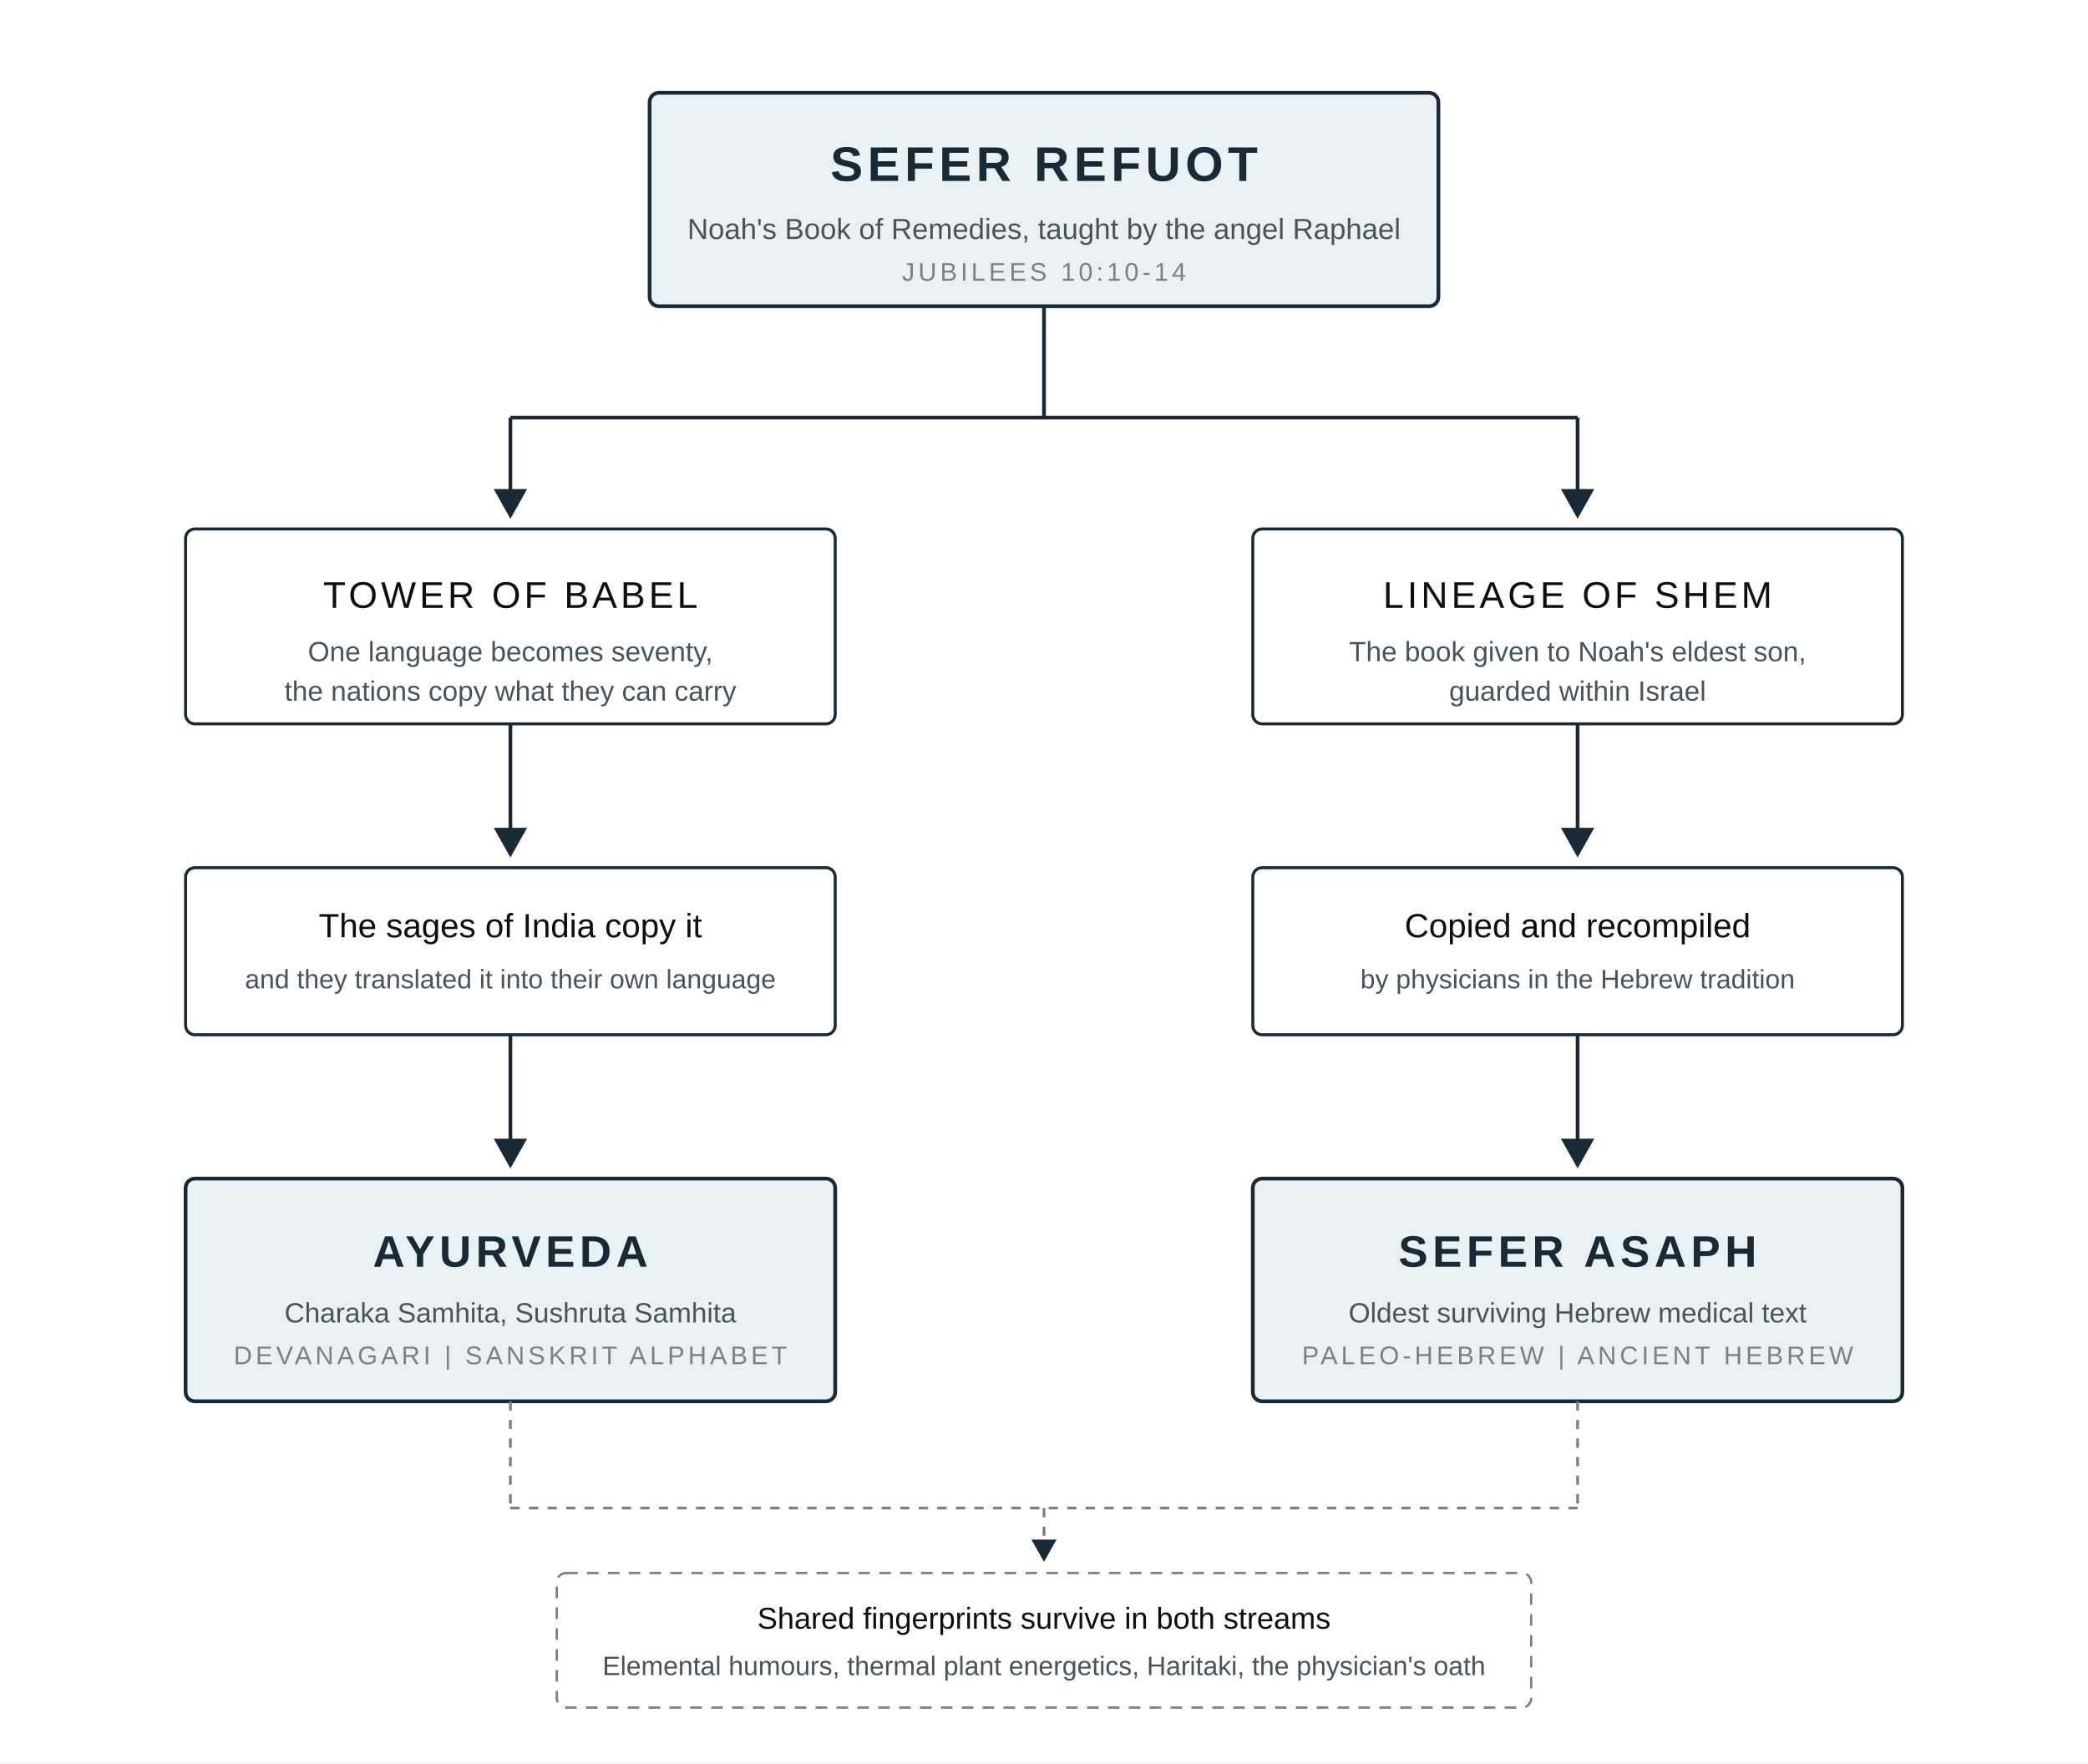
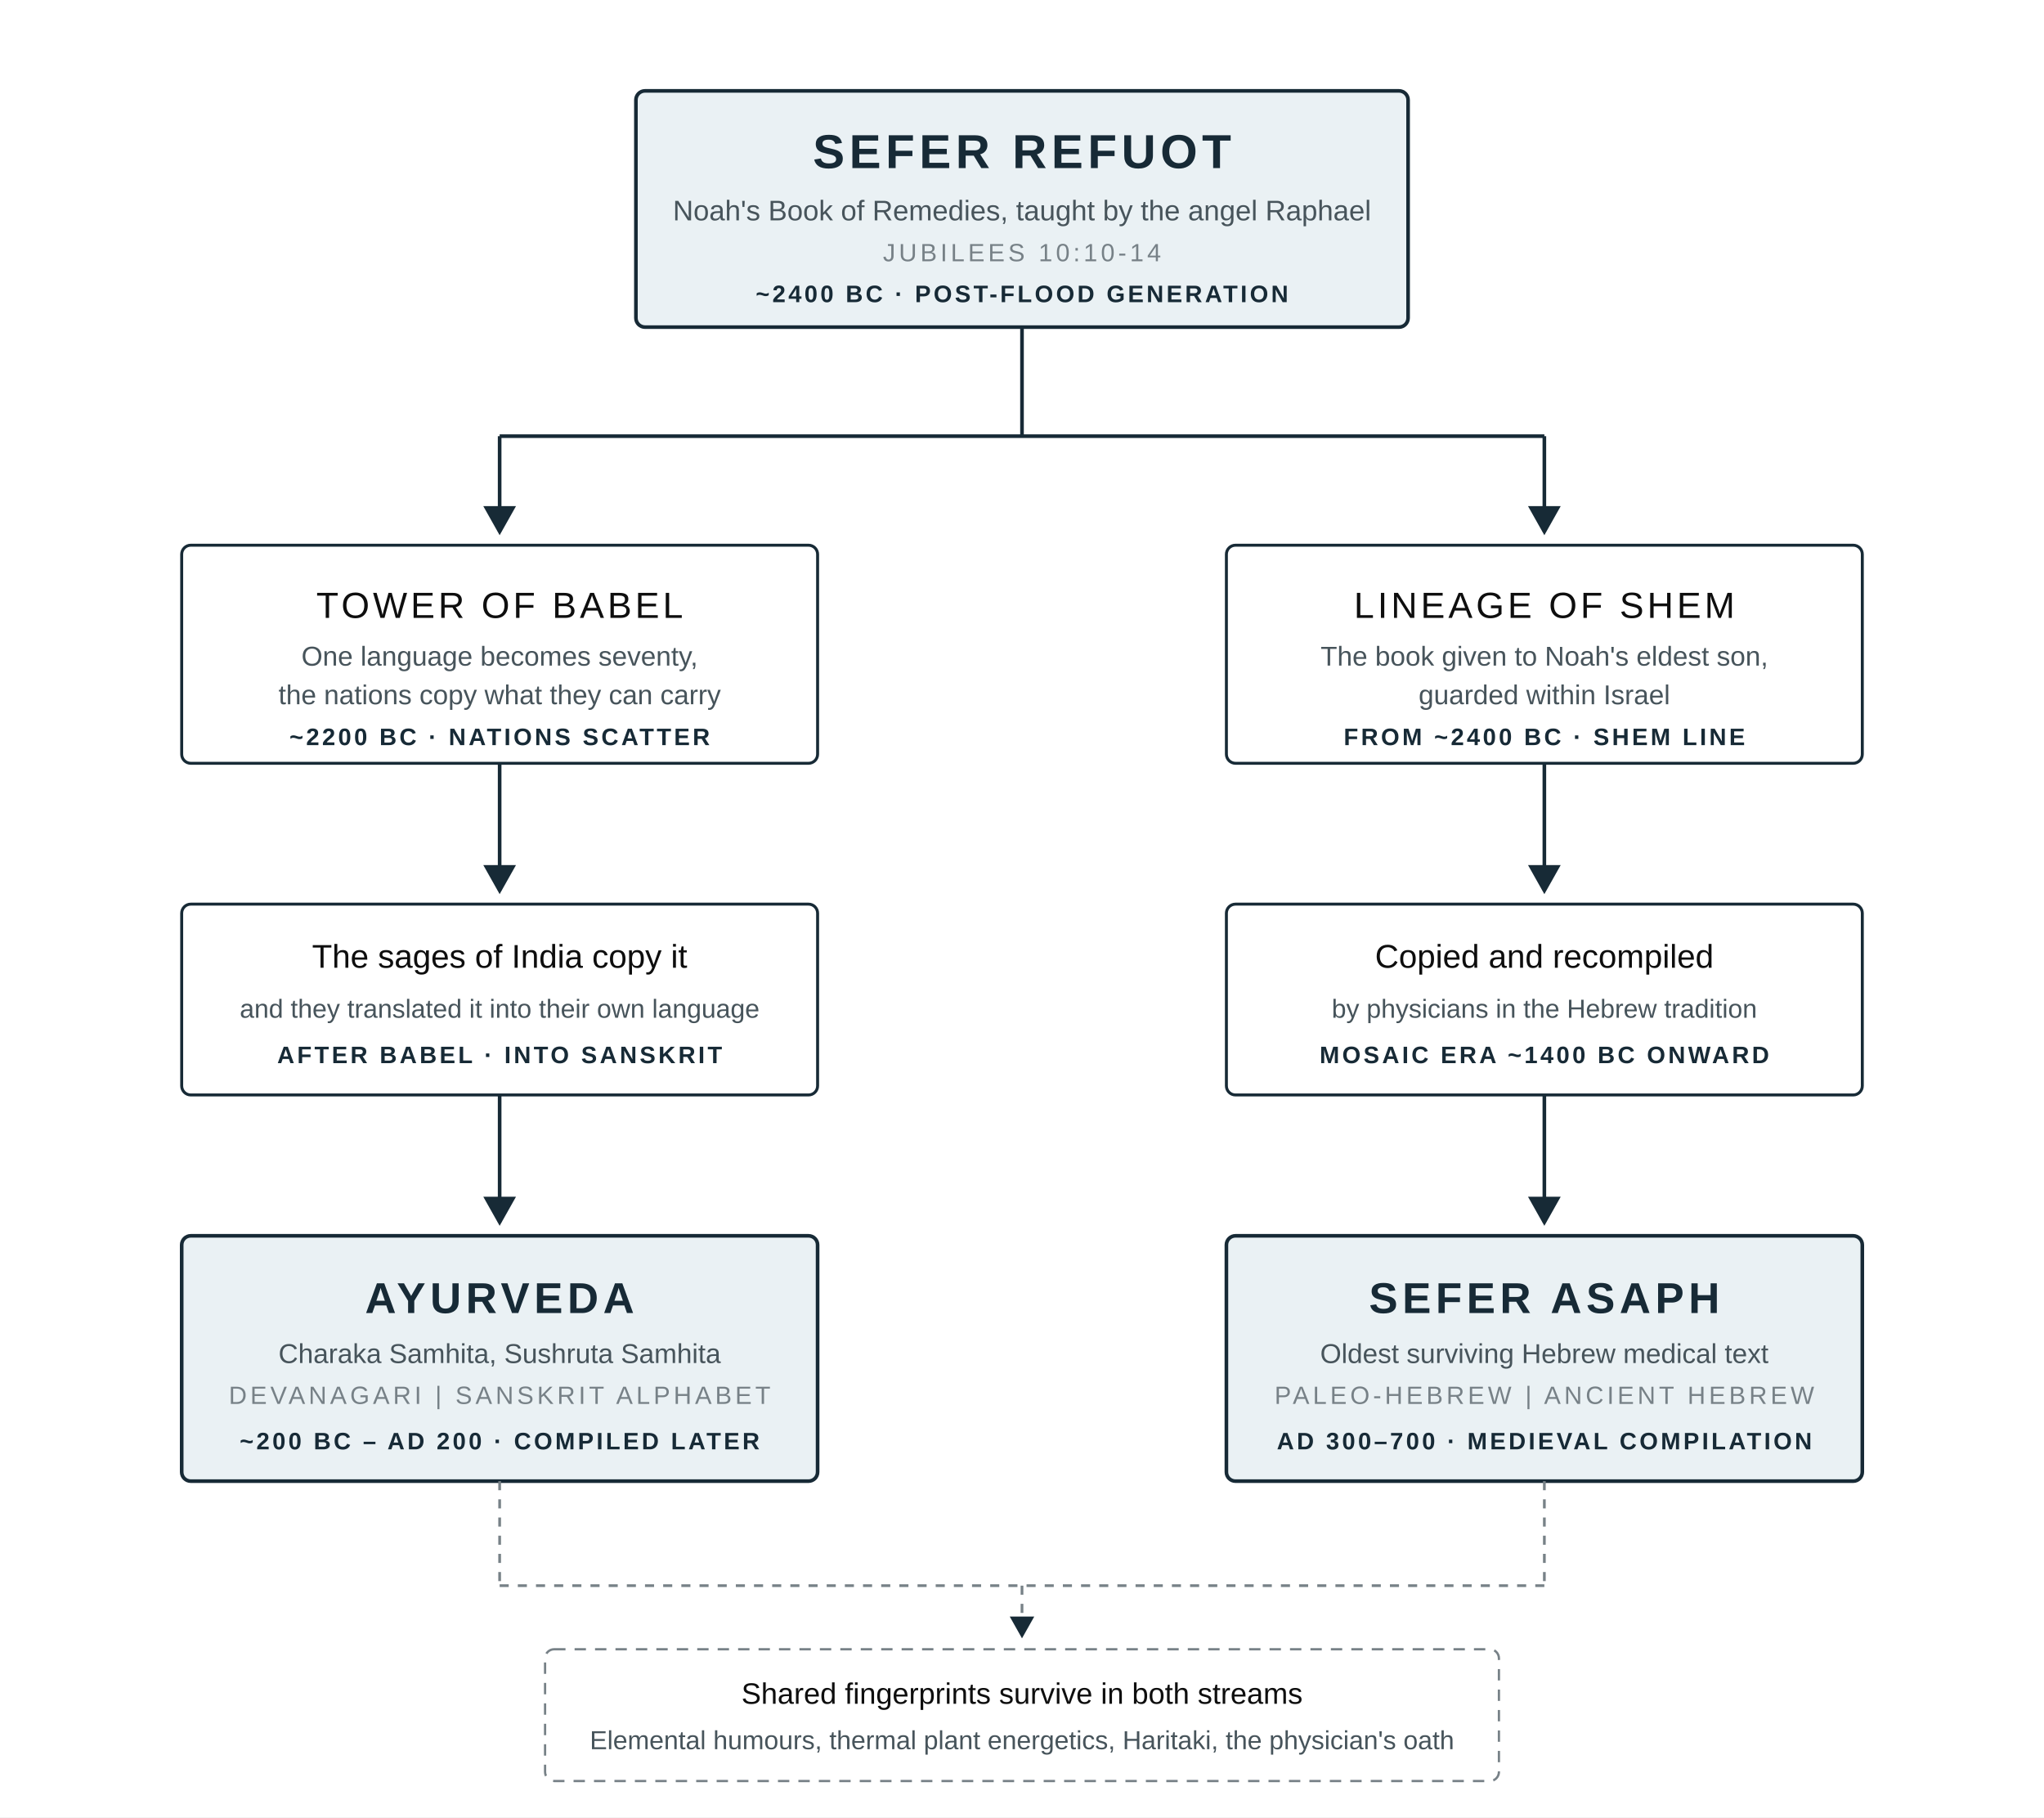
- <svg xmlns="http://www.w3.org/2000/svg" width="100%" viewBox="0 0 900 760" role="img">
-   <rect width="900" height="760" fill="#FFFFFF" />
+ <svg xmlns="http://www.w3.org/2000/svg" width="100%" viewBox="0 0 900 800" role="img">
+   <rect width="900" height="800" fill="#FFFFFF" />
  <defs>
    <marker id="arr" markerWidth="9" markerHeight="9" refX="7" refY="4.5" orient="auto">
      <path d="M0 0 L8 4.5 L0 9 Z" fill="#172A36" />
    </marker>
  </defs>
-   <rect x="280" y="40" width="340" height="92" rx="4" fill="#EAF1F4" stroke="#172A36" stroke-width="1.6" />
-   <text x="450" y="78" text-anchor="middle" font-family="Poppins, Arial, sans-serif" font-size="21" font-weight="600" letter-spacing="2" fill="#172A36">SEFER REFUOT</text>
-   <text x="450" y="103" text-anchor="middle" font-family="Poppins, Arial, sans-serif" font-size="12.5" fill="#47545B">Noah's Book of Remedies, taught by the angel Raphael</text>
-   <text x="450" y="121" text-anchor="middle" font-family="Poppins, Arial, sans-serif" font-size="11" letter-spacing="1.5" fill="#778187">JUBILEES 10:10-14</text>
-   <line x1="450" y1="132" x2="450" y2="180" stroke="#172A36" stroke-width="1.6" />
-   <line x1="220" y1="180" x2="680" y2="180" stroke="#172A36" stroke-width="1.6" />
-   <line x1="220" y1="180" x2="220" y2="222" stroke="#172A36" stroke-width="1.6" marker-end="url(#arr)" />
-   <line x1="680" y1="180" x2="680" y2="222" stroke="#172A36" stroke-width="1.6" marker-end="url(#arr)" />
-   <rect x="80" y="228" width="280" height="84" rx="4" fill="#FFFFFF" stroke="#172A36" stroke-width="1.3" />
-   <text x="220" y="262" text-anchor="middle" font-family="Poppins, Arial, sans-serif" font-size="16" font-weight="500" letter-spacing="1.5" fill="#0E0E0E">TOWER OF BABEL</text>
-   <text x="220" y="285" text-anchor="middle" font-family="Poppins, Arial, sans-serif" font-size="12" fill="#47545B">One language becomes seventy,</text>
-   <text x="220" y="302" text-anchor="middle" font-family="Poppins, Arial, sans-serif" font-size="12" fill="#47545B">the nations copy what they can carry</text>
-   <rect x="540" y="228" width="280" height="84" rx="4" fill="#FFFFFF" stroke="#172A36" stroke-width="1.3" />
-   <text x="680" y="262" text-anchor="middle" font-family="Poppins, Arial, sans-serif" font-size="16" font-weight="500" letter-spacing="1.5" fill="#0E0E0E">LINEAGE OF SHEM</text>
-   <text x="680" y="285" text-anchor="middle" font-family="Poppins, Arial, sans-serif" font-size="12" fill="#47545B">The book given to Noah's eldest son,</text>
-   <text x="680" y="302" text-anchor="middle" font-family="Poppins, Arial, sans-serif" font-size="12" fill="#47545B">guarded within Israel</text>
-   <line x1="220" y1="312" x2="220" y2="368" stroke="#172A36" stroke-width="1.6" marker-end="url(#arr)" />
-   <line x1="680" y1="312" x2="680" y2="368" stroke="#172A36" stroke-width="1.6" marker-end="url(#arr)" />
-   <rect x="80" y="374" width="280" height="72" rx="4" fill="#FFFFFF" stroke="#172A36" stroke-width="1.3" />
-   <text x="220" y="404" text-anchor="middle" font-family="Poppins, Arial, sans-serif" font-size="14.5" font-weight="500" fill="#0E0E0E">The sages of India copy it</text>
-   <text x="220" y="426" text-anchor="middle" font-family="Poppins, Arial, sans-serif" font-size="11.5" fill="#47545B">and they translated it into their own language</text>
-   <rect x="540" y="374" width="280" height="72" rx="4" fill="#FFFFFF" stroke="#172A36" stroke-width="1.3" />
-   <text x="680" y="404" text-anchor="middle" font-family="Poppins, Arial, sans-serif" font-size="14.5" font-weight="500" fill="#0E0E0E">Copied and recompiled</text>
-   <text x="680" y="426" text-anchor="middle" font-family="Poppins, Arial, sans-serif" font-size="11.5" fill="#47545B">by physicians in the Hebrew tradition</text>
-   <line x1="220" y1="446" x2="220" y2="502" stroke="#172A36" stroke-width="1.6" marker-end="url(#arr)" />
-   <line x1="680" y1="446" x2="680" y2="502" stroke="#172A36" stroke-width="1.6" marker-end="url(#arr)" />
-   <rect x="80" y="508" width="280" height="96" rx="4" fill="#EAF1F4" stroke="#172A36" stroke-width="1.6" />
-   <text x="220" y="546" text-anchor="middle" font-family="Poppins, Arial, sans-serif" font-size="19" font-weight="600" letter-spacing="2" fill="#172A36">AYURVEDA</text>
-   <text x="220" y="570" text-anchor="middle" font-family="Poppins, Arial, sans-serif" font-size="12" fill="#47545B">Charaka Samhita, Sushruta Samhita</text>
-   <text x="220" y="588" text-anchor="middle" font-family="Poppins, Arial, sans-serif" font-size="11" letter-spacing="1.5" fill="#778187">DEVANAGARI | SANSKRIT ALPHABET</text>
-   <rect x="540" y="508" width="280" height="96" rx="4" fill="#EAF1F4" stroke="#172A36" stroke-width="1.6" />
-   <text x="680" y="546" text-anchor="middle" font-family="Poppins, Arial, sans-serif" font-size="19" font-weight="600" letter-spacing="2" fill="#172A36">SEFER ASAPH</text>
-   <text x="680" y="570" text-anchor="middle" font-family="Poppins, Arial, sans-serif" font-size="12" fill="#47545B">Oldest surviving Hebrew medical text</text>
-   <text x="680" y="588" text-anchor="middle" font-family="Poppins, Arial, sans-serif" font-size="11" letter-spacing="1.5" fill="#778187">PALEO-HEBREW | ANCIENT HEBREW</text>
-   <line x1="220" y1="604" x2="220" y2="650" stroke="#778187" stroke-width="1.2" stroke-dasharray="4 4" />
-   <line x1="680" y1="604" x2="680" y2="650" stroke="#778187" stroke-width="1.2" stroke-dasharray="4 4" />
-   <line x1="220" y1="650" x2="680" y2="650" stroke="#778187" stroke-width="1.2" stroke-dasharray="4 4" />
-   <line x1="450" y1="650" x2="450" y2="672" stroke="#778187" stroke-width="1.2" stroke-dasharray="4 4" marker-end="url(#arr)" />
-   <rect x="240" y="678" width="420" height="58" rx="4" fill="#FFFFFF" stroke="#778187" stroke-width="1" stroke-dasharray="5 4" />
-   <text x="450" y="702" text-anchor="middle" font-family="Poppins, Arial, sans-serif" font-size="13" font-weight="500" fill="#0E0E0E">Shared fingerprints survive in both streams</text>
-   <text x="450" y="722" text-anchor="middle" font-family="Poppins, Arial, sans-serif" font-size="11.5" fill="#47545B">Elemental humours, thermal plant energetics, Haritaki, the physician's oath</text>
+   <rect x="280" y="40" width="340" height="104" rx="4" fill="#EAF1F4" stroke="#172A36" stroke-width="1.6" />
+   <text x="450" y="74" text-anchor="middle" font-family="Poppins, Arial, sans-serif" font-size="21" font-weight="600" letter-spacing="2" fill="#172A36">SEFER REFUOT</text>
+   <text x="450" y="97" text-anchor="middle" font-family="Poppins, Arial, sans-serif" font-size="12.5" fill="#47545B">Noah's Book of Remedies, taught by the angel Raphael</text>
+   <text x="450" y="115" text-anchor="middle" font-family="Poppins, Arial, sans-serif" font-size="11" letter-spacing="1.5" fill="#778187">JUBILEES 10:10-14</text>
+   <text x="450" y="133" text-anchor="middle" font-family="Poppins, Arial, sans-serif" font-size="10.5" font-weight="600" letter-spacing="1.2" fill="#172A36">~2400 BC · POST-FLOOD GENERATION</text>
+   <line x1="450" y1="144" x2="450" y2="192" stroke="#172A36" stroke-width="1.6" />
+   <line x1="220" y1="192" x2="680" y2="192" stroke="#172A36" stroke-width="1.6" />
+   <line x1="220" y1="192" x2="220" y2="234" stroke="#172A36" stroke-width="1.6" marker-end="url(#arr)" />
+   <line x1="680" y1="192" x2="680" y2="234" stroke="#172A36" stroke-width="1.6" marker-end="url(#arr)" />
+   <rect x="80" y="240" width="280" height="96" rx="4" fill="#FFFFFF" stroke="#172A36" stroke-width="1.3" />
+   <text x="220" y="272" text-anchor="middle" font-family="Poppins, Arial, sans-serif" font-size="16" font-weight="500" letter-spacing="1.5" fill="#0E0E0E">TOWER OF BABEL</text>
+   <text x="220" y="293" text-anchor="middle" font-family="Poppins, Arial, sans-serif" font-size="12" fill="#47545B">One language becomes seventy,</text>
+   <text x="220" y="310" text-anchor="middle" font-family="Poppins, Arial, sans-serif" font-size="12" fill="#47545B">the nations copy what they can carry</text>
+   <text x="220" y="328" text-anchor="middle" font-family="Poppins, Arial, sans-serif" font-size="10.5" font-weight="600" letter-spacing="1.2" fill="#172A36">~2200 BC · NATIONS SCATTER</text>
+   <rect x="540" y="240" width="280" height="96" rx="4" fill="#FFFFFF" stroke="#172A36" stroke-width="1.3" />
+   <text x="680" y="272" text-anchor="middle" font-family="Poppins, Arial, sans-serif" font-size="16" font-weight="500" letter-spacing="1.5" fill="#0E0E0E">LINEAGE OF SHEM</text>
+   <text x="680" y="293" text-anchor="middle" font-family="Poppins, Arial, sans-serif" font-size="12" fill="#47545B">The book given to Noah's eldest son,</text>
+   <text x="680" y="310" text-anchor="middle" font-family="Poppins, Arial, sans-serif" font-size="12" fill="#47545B">guarded within Israel</text>
+   <text x="680" y="328" text-anchor="middle" font-family="Poppins, Arial, sans-serif" font-size="10.5" font-weight="600" letter-spacing="1.2" fill="#172A36">FROM ~2400 BC · SHEM LINE</text>
+   <line x1="220" y1="336" x2="220" y2="392" stroke="#172A36" stroke-width="1.6" marker-end="url(#arr)" />
+   <line x1="680" y1="336" x2="680" y2="392" stroke="#172A36" stroke-width="1.6" marker-end="url(#arr)" />
+   <rect x="80" y="398" width="280" height="84" rx="4" fill="#FFFFFF" stroke="#172A36" stroke-width="1.3" />
+   <text x="220" y="426" text-anchor="middle" font-family="Poppins, Arial, sans-serif" font-size="14.5" font-weight="500" fill="#0E0E0E">The sages of India copy it</text>
+   <text x="220" y="448" text-anchor="middle" font-family="Poppins, Arial, sans-serif" font-size="11.5" fill="#47545B">and they translated it into their own language</text>
+   <text x="220" y="468" text-anchor="middle" font-family="Poppins, Arial, sans-serif" font-size="10.5" font-weight="600" letter-spacing="1.2" fill="#172A36">AFTER BABEL · INTO SANSKRIT</text>
+   <rect x="540" y="398" width="280" height="84" rx="4" fill="#FFFFFF" stroke="#172A36" stroke-width="1.3" />
+   <text x="680" y="426" text-anchor="middle" font-family="Poppins, Arial, sans-serif" font-size="14.5" font-weight="500" fill="#0E0E0E">Copied and recompiled</text>
+   <text x="680" y="448" text-anchor="middle" font-family="Poppins, Arial, sans-serif" font-size="11.5" fill="#47545B">by physicians in the Hebrew tradition</text>
+   <text x="680" y="468" text-anchor="middle" font-family="Poppins, Arial, sans-serif" font-size="10.5" font-weight="600" letter-spacing="1.2" fill="#172A36">MOSAIC ERA ~1400 BC ONWARD</text>
+   <line x1="220" y1="482" x2="220" y2="538" stroke="#172A36" stroke-width="1.6" marker-end="url(#arr)" />
+   <line x1="680" y1="482" x2="680" y2="538" stroke="#172A36" stroke-width="1.6" marker-end="url(#arr)" />
+   <rect x="80" y="544" width="280" height="108" rx="4" fill="#EAF1F4" stroke="#172A36" stroke-width="1.6" />
+   <text x="220" y="578" text-anchor="middle" font-family="Poppins, Arial, sans-serif" font-size="19" font-weight="600" letter-spacing="2" fill="#172A36">AYURVEDA</text>
+   <text x="220" y="600" text-anchor="middle" font-family="Poppins, Arial, sans-serif" font-size="12" fill="#47545B">Charaka Samhita, Sushruta Samhita</text>
+   <text x="220" y="618" text-anchor="middle" font-family="Poppins, Arial, sans-serif" font-size="11" letter-spacing="1.5" fill="#778187">DEVANAGARI | SANSKRIT ALPHABET</text>
+   <text x="220" y="638" text-anchor="middle" font-family="Poppins, Arial, sans-serif" font-size="10.5" font-weight="600" letter-spacing="1.2" fill="#172A36">~200 BC – AD 200 · COMPILED LATER</text>
+   <rect x="540" y="544" width="280" height="108" rx="4" fill="#EAF1F4" stroke="#172A36" stroke-width="1.6" />
+   <text x="680" y="578" text-anchor="middle" font-family="Poppins, Arial, sans-serif" font-size="19" font-weight="600" letter-spacing="2" fill="#172A36">SEFER ASAPH</text>
+   <text x="680" y="600" text-anchor="middle" font-family="Poppins, Arial, sans-serif" font-size="12" fill="#47545B">Oldest surviving Hebrew medical text</text>
+   <text x="680" y="618" text-anchor="middle" font-family="Poppins, Arial, sans-serif" font-size="11" letter-spacing="1.5" fill="#778187">PALEO-HEBREW | ANCIENT HEBREW</text>
+   <text x="680" y="638" text-anchor="middle" font-family="Poppins, Arial, sans-serif" font-size="10.5" font-weight="600" letter-spacing="1.2" fill="#172A36">AD 300–700 · MEDIEVAL COMPILATION</text>
+   <line x1="220" y1="652" x2="220" y2="698" stroke="#778187" stroke-width="1.2" stroke-dasharray="4 4" />
+   <line x1="680" y1="652" x2="680" y2="698" stroke="#778187" stroke-width="1.2" stroke-dasharray="4 4" />
+   <line x1="220" y1="698" x2="680" y2="698" stroke="#778187" stroke-width="1.2" stroke-dasharray="4 4" />
+   <line x1="450" y1="698" x2="450" y2="720" stroke="#778187" stroke-width="1.2" stroke-dasharray="4 4" marker-end="url(#arr)" />
+   <rect x="240" y="726" width="420" height="58" rx="4" fill="#FFFFFF" stroke="#778187" stroke-width="1" stroke-dasharray="5 4" />
+   <text x="450" y="750" text-anchor="middle" font-family="Poppins, Arial, sans-serif" font-size="13" font-weight="500" fill="#0E0E0E">Shared fingerprints survive in both streams</text>
+   <text x="450" y="770" text-anchor="middle" font-family="Poppins, Arial, sans-serif" font-size="11.5" fill="#47545B">Elemental humours, thermal plant energetics, Haritaki, the physician's oath</text>
</svg>
